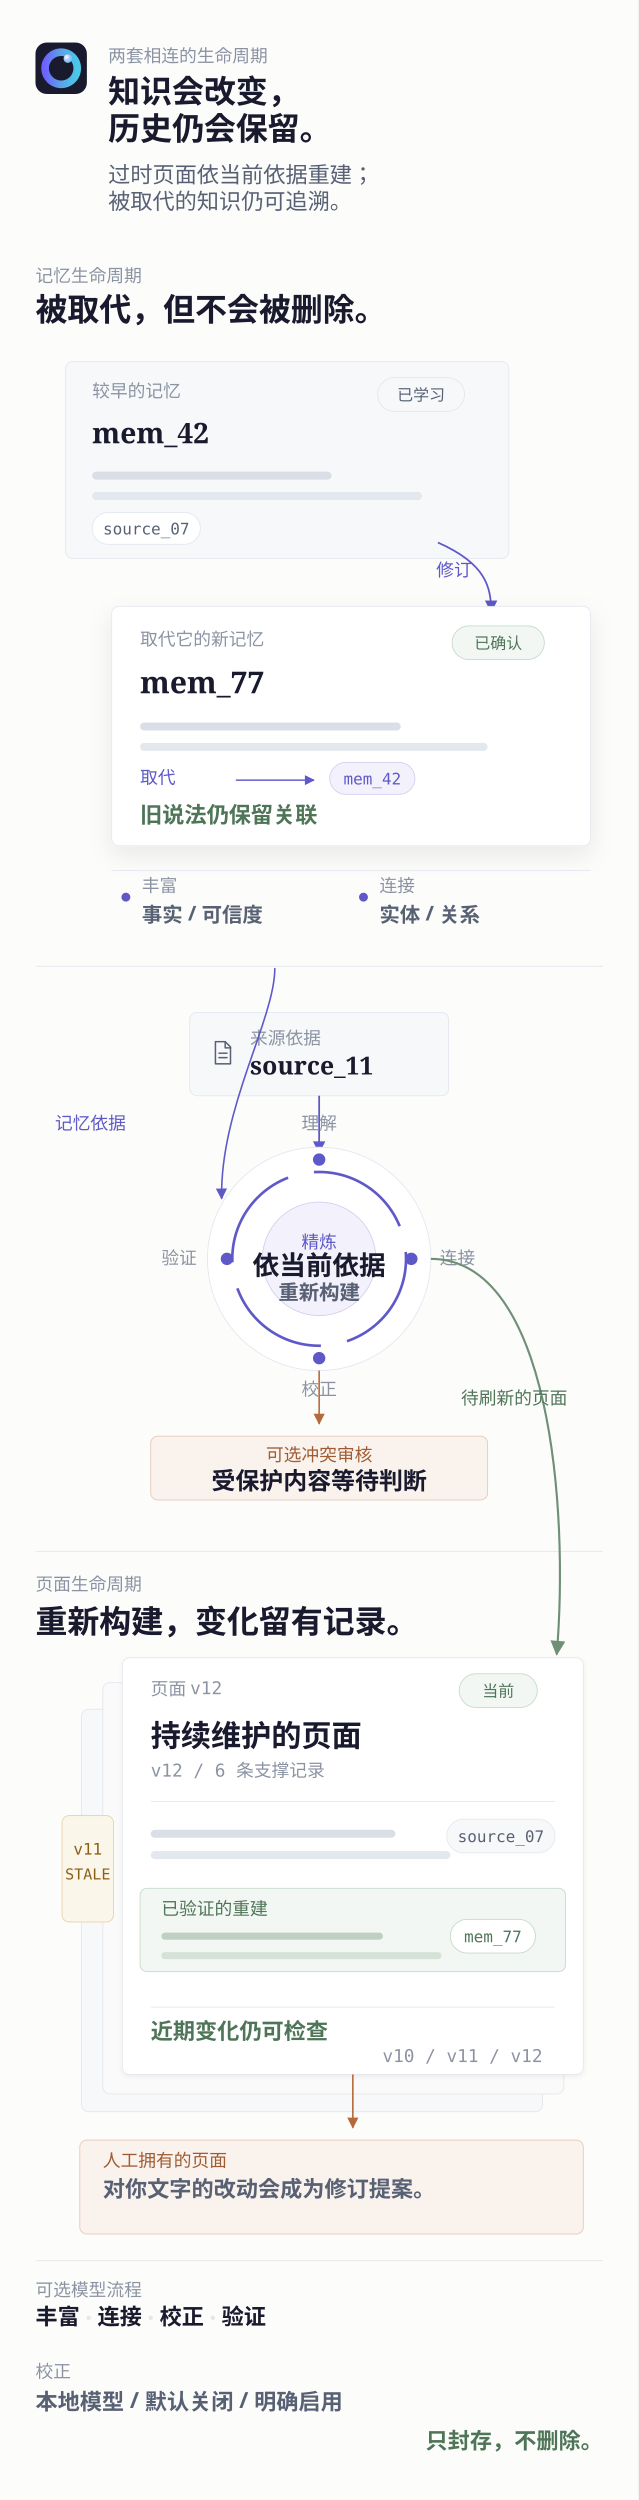
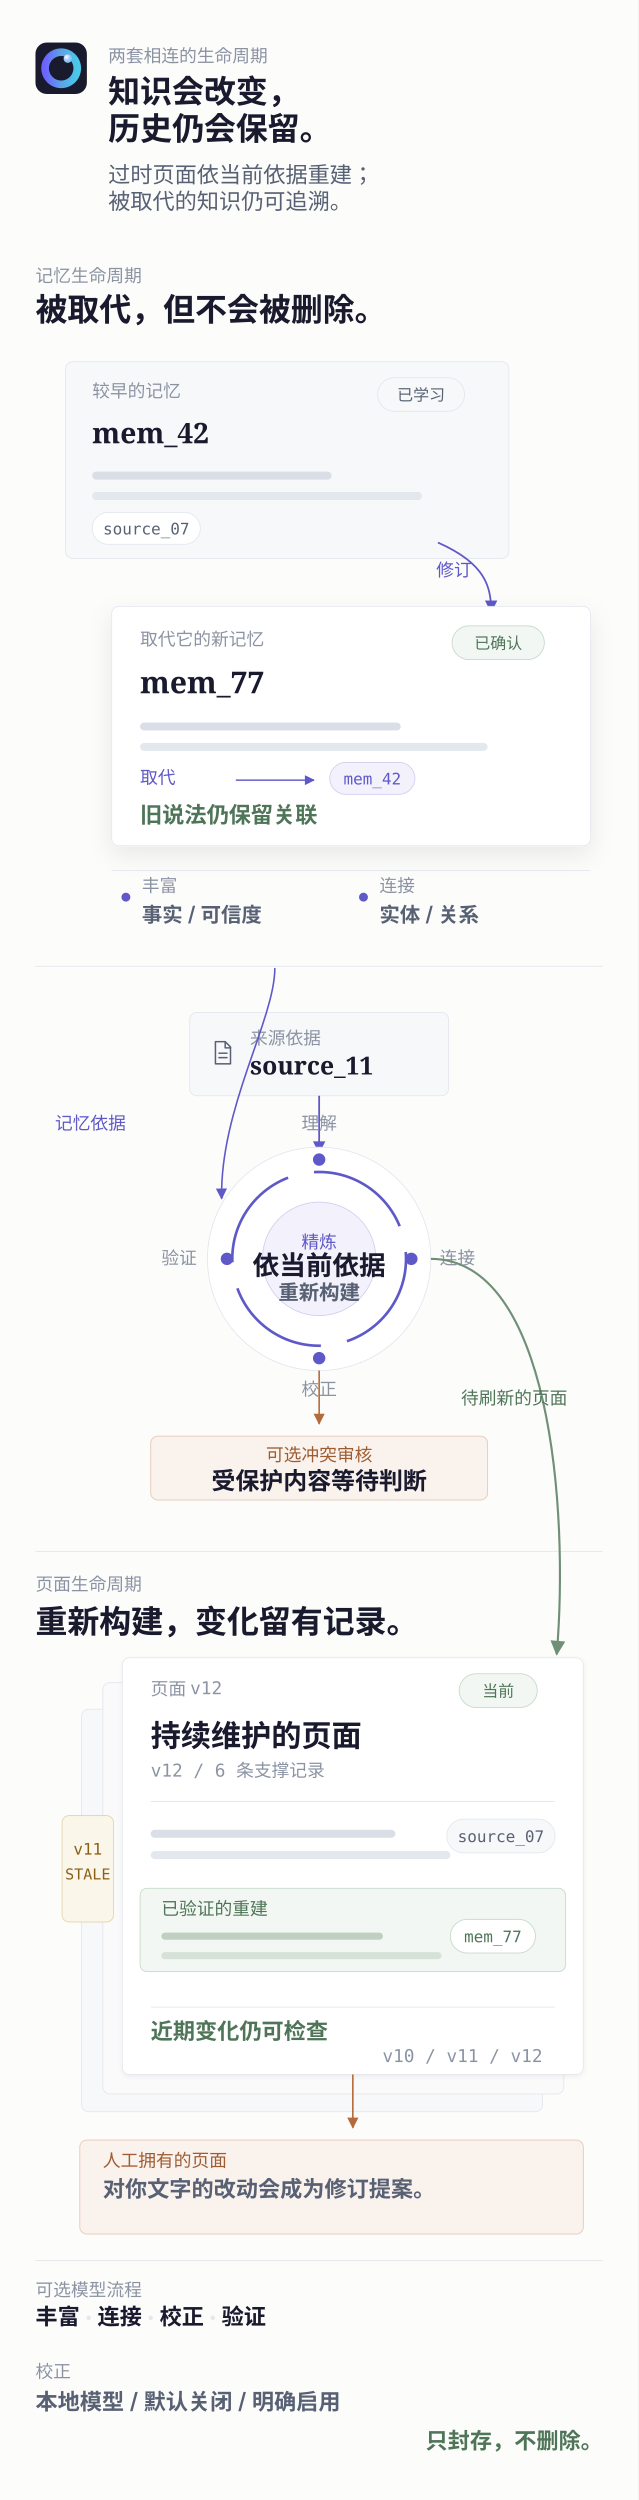
<svg xmlns="http://www.w3.org/2000/svg" width="720" height="2820" viewBox="0 0 720 2820" role="img" aria-labelledby="title desc">
  <style>text { font-kerning: normal; }</style>
  <rect width="720" height="2820" fill="#FCFCFB" />
  <g transform="translate(40 48) scale(0.1132812)">
    <rect width="512" height="512" rx="112" fill="#1A1A2E" />
    <circle cx="256" cy="256" r="160" fill="none" stroke="url(#lifecycle-zh-Hans-mobile-ring)" stroke-width="76" />
    <circle cx="322" cy="160" r="42" fill="url(#lifecycle-zh-Hans-mobile-orb)" />
  </g>
  <g data-fit-region="lifecycle-zh-Hans-mobile-heading" data-fit-x="122" data-fit-y="44" data-fit-width="558" data-fit-height="210" data-check-overlap="false">
-     <text x="122" y="70" font-family="&quot;PingFang SC&quot;, &quot;JetBrains Mono&quot;, ui-monospace, monospace" font-size="20" font-weight="500" fill="#8B93A3" text-anchor="start">两套相连的生命周期</text>
-     <text x="122" y="116" font-family="&quot;Songti SC&quot;, &quot;STSong&quot;, &quot;PingFang SC&quot;, serif" font-size="36" font-weight="600" fill="#1A1A2E" text-anchor="start">知识会改变，</text>
-     <text x="122" y="158" font-family="&quot;Songti SC&quot;, &quot;STSong&quot;, &quot;PingFang SC&quot;, serif" font-size="36" font-weight="600" fill="#1A1A2E" text-anchor="start">历史仍会保留。</text>
-     <text x="122" y="206" font-family="&quot;PingFang SC&quot;, &quot;Hiragino Sans GB&quot;, sans-serif" font-size="25" font-weight="400" fill="#586174" text-anchor="start">过时页面依当前依据重建；</text>
-     <text x="122" y="236" font-family="&quot;PingFang SC&quot;, &quot;Hiragino Sans GB&quot;, sans-serif" font-size="25" font-weight="400" fill="#586174" text-anchor="start">被取代的知识仍可追溯。</text>
+     <text x="122" y="70" font-family="&quot;JetBrains Mono&quot;, &quot;PingFang SC&quot;, &quot;Hiragino Sans GB&quot;, ui-monospace, monospace" font-size="20" font-weight="500" fill="#8B93A3" text-anchor="start">两套相连的生命周期</text>
+     <text x="122" y="116" font-family="&quot;Fraunces&quot;, &quot;Songti SC&quot;, &quot;STSong&quot;, &quot;PingFang SC&quot;, Georgia, serif" font-size="36" font-weight="600" fill="#1A1A2E" text-anchor="start">知识会改变，</text>
+     <text x="122" y="158" font-family="&quot;Fraunces&quot;, &quot;Songti SC&quot;, &quot;STSong&quot;, &quot;PingFang SC&quot;, Georgia, serif" font-size="36" font-weight="600" fill="#1A1A2E" text-anchor="start">历史仍会保留。</text>
+     <text x="122" y="206" font-family="&quot;Instrument Sans&quot;, &quot;PingFang SC&quot;, &quot;Hiragino Sans GB&quot;, -apple-system, BlinkMacSystemFont, sans-serif" font-size="25" font-weight="400" fill="#586174" text-anchor="start">过时页面依当前依据重建；</text>
+     <text x="122" y="236" font-family="&quot;Instrument Sans&quot;, &quot;PingFang SC&quot;, &quot;Hiragino Sans GB&quot;, -apple-system, BlinkMacSystemFont, sans-serif" font-size="25" font-weight="400" fill="#586174" text-anchor="start">被取代的知识仍可追溯。</text>
  </g>
  <g data-fit-region="lifecycle-zh-Hans-mobile-memory-object" data-fit-x="40" data-fit-y="286" data-fit-width="640" data-fit-height="800" data-check-overlap="false">
-     <text x="40" y="318" font-family="&quot;PingFang SC&quot;, &quot;JetBrains Mono&quot;, ui-monospace, monospace" font-size="20" font-weight="500" fill="#8B93A3" text-anchor="start">记忆生命周期</text>
-     <text x="40" y="362" font-family="&quot;Songti SC&quot;, &quot;STSong&quot;, &quot;PingFang SC&quot;, serif" font-size="36" font-weight="600" fill="#1A1A2E" text-anchor="start">被取代，但不会被删除。</text>
+     <text x="40" y="318" font-family="&quot;JetBrains Mono&quot;, &quot;PingFang SC&quot;, &quot;Hiragino Sans GB&quot;, ui-monospace, monospace" font-size="20" font-weight="500" fill="#8B93A3" text-anchor="start">记忆生命周期</text>
+     <text x="40" y="362" font-family="&quot;Fraunces&quot;, &quot;Songti SC&quot;, &quot;STSong&quot;, &quot;PingFang SC&quot;, Georgia, serif" font-size="36" font-weight="600" fill="#1A1A2E" text-anchor="start">被取代，但不会被删除。</text>
    <rect x="74" y="408" width="500" height="222" rx="8" fill="#F7F8FA" stroke="#E3E7EE" />
-     <text x="104" y="448" font-family="&quot;PingFang SC&quot;, &quot;JetBrains Mono&quot;, ui-monospace, monospace" font-size="20" font-weight="500" fill="#8B93A3" text-anchor="start">较早的记忆</text>
+     <text x="104" y="448" font-family="&quot;JetBrains Mono&quot;, &quot;PingFang SC&quot;, &quot;Hiragino Sans GB&quot;, ui-monospace, monospace" font-size="20" font-weight="500" fill="#8B93A3" text-anchor="start">较早的记忆</text>
    <g>
      <rect x="426" y="426" width="98" height="38" rx="19" fill="#F7F8FA" stroke="#E3E7EE" />
-       <text x="475" y="451.84" font-family="&quot;PingFang SC&quot;, &quot;JetBrains Mono&quot;, ui-monospace, monospace" font-size="18" font-weight="500" fill="#586174" text-anchor="middle">已学习</text>
+       <text x="475" y="451.84" font-family="&quot;JetBrains Mono&quot;, &quot;PingFang SC&quot;, &quot;Hiragino Sans GB&quot;, ui-monospace, monospace" font-size="18" font-weight="500" fill="#586174" text-anchor="middle">已学习</text>
    </g>
-     <text x="104" y="500" font-family="&quot;Songti SC&quot;, &quot;STSong&quot;, &quot;PingFang SC&quot;, serif" font-size="32" font-weight="600" fill="#1A1A2E" text-anchor="start">mem_42</text>
+     <text x="104" y="500" font-family="&quot;Fraunces&quot;, &quot;Songti SC&quot;, &quot;STSong&quot;, &quot;PingFang SC&quot;, Georgia, serif" font-size="32" font-weight="600" fill="#1A1A2E" text-anchor="start">mem_42</text>
    <rect x="104" y="532" width="270" height="9" rx="4.5" fill="#D9DEE7" />
    <rect x="104" y="555" width="372" height="9" rx="4.5" fill="#E3E7EE" />
    <g>
      <rect x="104" y="578" width="122" height="36" rx="18" fill="#FFFFFF" stroke="#E3E7EE" />
-       <text x="165" y="602.84" font-family="&quot;PingFang SC&quot;, &quot;JetBrains Mono&quot;, ui-monospace, monospace" font-size="18" font-weight="500" fill="#586174" text-anchor="middle">source_07</text>
+       <text x="165" y="602.84" font-family="&quot;JetBrains Mono&quot;, &quot;PingFang SC&quot;, &quot;Hiragino Sans GB&quot;, ui-monospace, monospace" font-size="18" font-weight="500" fill="#586174" text-anchor="middle">source_07</text>
    </g>
    <path d="M494 612 C548 636 554 662 554 690" fill="none" stroke="#5E58C8" stroke-width="2" marker-end="url(#lifecycle-zh-Hans-mobile-arrow)" />
-     <text x="492" y="650" font-family="&quot;PingFang SC&quot;, &quot;JetBrains Mono&quot;, ui-monospace, monospace" font-size="20" font-weight="500" fill="#5E58C8" text-anchor="start">修订</text>
+     <text x="492" y="650" font-family="&quot;JetBrains Mono&quot;, &quot;PingFang SC&quot;, &quot;Hiragino Sans GB&quot;, ui-monospace, monospace" font-size="20" font-weight="500" fill="#5E58C8" text-anchor="start">修订</text>
    <g filter="url(#lifecycle-zh-Hans-mobile-card-shadow)">
      <rect x="126" y="684" width="540" height="270" rx="8" fill="#FFFFFF" stroke="#E3E7EE" />
    </g>
-     <text x="158" y="728" font-family="&quot;PingFang SC&quot;, &quot;JetBrains Mono&quot;, ui-monospace, monospace" font-size="20" font-weight="500" fill="#8B93A3" text-anchor="start">取代它的新记忆</text>
+     <text x="158" y="728" font-family="&quot;JetBrains Mono&quot;, &quot;PingFang SC&quot;, &quot;Hiragino Sans GB&quot;, ui-monospace, monospace" font-size="20" font-weight="500" fill="#8B93A3" text-anchor="start">取代它的新记忆</text>
    <g>
      <rect x="510" y="706" width="104" height="38" rx="19" fill="#F2F7F3" stroke="#C7DACB" />
-       <text x="562" y="731.84" font-family="&quot;PingFang SC&quot;, &quot;JetBrains Mono&quot;, ui-monospace, monospace" font-size="18" font-weight="500" fill="#4F7558" text-anchor="middle">已确认</text>
+       <text x="562" y="731.84" font-family="&quot;JetBrains Mono&quot;, &quot;PingFang SC&quot;, &quot;Hiragino Sans GB&quot;, ui-monospace, monospace" font-size="18" font-weight="500" fill="#4F7558" text-anchor="middle">已确认</text>
    </g>
-     <text x="158" y="782" font-family="&quot;Songti SC&quot;, &quot;STSong&quot;, &quot;PingFang SC&quot;, serif" font-size="34" font-weight="600" fill="#1A1A2E" text-anchor="start">mem_77</text>
+     <text x="158" y="782" font-family="&quot;Fraunces&quot;, &quot;Songti SC&quot;, &quot;STSong&quot;, &quot;PingFang SC&quot;, Georgia, serif" font-size="34" font-weight="600" fill="#1A1A2E" text-anchor="start">mem_77</text>
    <rect x="158" y="815" width="294" height="9" rx="4.5" fill="#D9DEE7" />
    <rect x="158" y="838" width="392" height="9" rx="4.5" fill="#E3E7EE" />
-     <text x="158" y="884" font-family="&quot;PingFang SC&quot;, &quot;JetBrains Mono&quot;, ui-monospace, monospace" font-size="20" font-weight="500" fill="#5E58C8" text-anchor="start">取代</text>
+     <text x="158" y="884" font-family="&quot;JetBrains Mono&quot;, &quot;PingFang SC&quot;, &quot;Hiragino Sans GB&quot;, ui-monospace, monospace" font-size="20" font-weight="500" fill="#5E58C8" text-anchor="start">取代</text>
    <path d="M266 880 H354" stroke="#5E58C8" stroke-width="1.6" marker-end="url(#lifecycle-zh-Hans-mobile-arrow)" />
    <g>
      <rect x="372" y="860" width="96" height="36" rx="18" fill="#F3F2FC" stroke="#D2CFF0" />
-       <text x="420" y="884.84" font-family="&quot;PingFang SC&quot;, &quot;JetBrains Mono&quot;, ui-monospace, monospace" font-size="18" font-weight="500" fill="#5E58C8" text-anchor="middle">mem_42</text>
+       <text x="420" y="884.84" font-family="&quot;JetBrains Mono&quot;, &quot;PingFang SC&quot;, &quot;Hiragino Sans GB&quot;, ui-monospace, monospace" font-size="18" font-weight="500" fill="#5E58C8" text-anchor="middle">mem_42</text>
    </g>
-     <text x="158" y="928" font-family="&quot;PingFang SC&quot;, &quot;Hiragino Sans GB&quot;, sans-serif" font-size="25" font-weight="600" fill="#4F7558" text-anchor="start">旧说法仍保留关联</text>
+     <text x="158" y="928" font-family="&quot;Instrument Sans&quot;, &quot;PingFang SC&quot;, &quot;Hiragino Sans GB&quot;, -apple-system, BlinkMacSystemFont, sans-serif" font-size="25" font-weight="600" fill="#4F7558" text-anchor="start">旧说法仍保留关联</text>
    <line x1="126" y1="982" x2="666" y2="982" stroke="#E3E7EE" />
    <circle cx="142" cy="1012" r="5" fill="#5E58C8" />
-     <text x="160" y="1006" font-family="&quot;PingFang SC&quot;, &quot;JetBrains Mono&quot;, ui-monospace, monospace" font-size="20" font-weight="500" fill="#8B93A3" text-anchor="start">丰富</text>
-     <text x="160" y="1040" font-family="&quot;PingFang SC&quot;, &quot;Hiragino Sans GB&quot;, sans-serif" font-size="23" font-weight="600" fill="#586174" text-anchor="start">事实 / 可信度</text>
+     <text x="160" y="1006" font-family="&quot;JetBrains Mono&quot;, &quot;PingFang SC&quot;, &quot;Hiragino Sans GB&quot;, ui-monospace, monospace" font-size="20" font-weight="500" fill="#8B93A3" text-anchor="start">丰富</text>
+     <text x="160" y="1040" font-family="&quot;Instrument Sans&quot;, &quot;PingFang SC&quot;, &quot;Hiragino Sans GB&quot;, -apple-system, BlinkMacSystemFont, sans-serif" font-size="23" font-weight="600" fill="#586174" text-anchor="start">事实 / 可信度</text>
    <circle cx="410" cy="1012" r="5" fill="#5E58C8" />
-     <text x="428" y="1006" font-family="&quot;PingFang SC&quot;, &quot;JetBrains Mono&quot;, ui-monospace, monospace" font-size="20" font-weight="500" fill="#8B93A3" text-anchor="start">连接</text>
-     <text x="428" y="1040" font-family="&quot;PingFang SC&quot;, &quot;Hiragino Sans GB&quot;, sans-serif" font-size="23" font-weight="600" fill="#586174" text-anchor="start">实体 / 关系</text>
+     <text x="428" y="1006" font-family="&quot;JetBrains Mono&quot;, &quot;PingFang SC&quot;, &quot;Hiragino Sans GB&quot;, ui-monospace, monospace" font-size="20" font-weight="500" fill="#8B93A3" text-anchor="start">连接</text>
+     <text x="428" y="1040" font-family="&quot;Instrument Sans&quot;, &quot;PingFang SC&quot;, &quot;Hiragino Sans GB&quot;, -apple-system, BlinkMacSystemFont, sans-serif" font-size="23" font-weight="600" fill="#586174" text-anchor="start">实体 / 关系</text>
  </g>
  <g data-fit-region="lifecycle-zh-Hans-mobile-refinery" data-fit-x="40" data-fit-y="1090" data-fit-width="640" data-fit-height="630" data-check-overlap="false">
    <line x1="40" y1="1090" x2="680" y2="1090" stroke="#E3E7EE" />
    <rect x="214" y="1142" width="292" height="94" rx="8" fill="#F7F8FA" stroke="#E3E7EE" />
    <g fill="none" stroke="#586174" stroke-width="1.7" stroke-linecap="round" stroke-linejoin="round">
      <path d="M243 1175h11l6 6v19H243z" />
      <path d="M254 1175v7h6" />
      <path d="M247 1188h9M247 1193h9" />
    </g>
-     <text x="282" y="1178" font-family="&quot;PingFang SC&quot;, &quot;JetBrains Mono&quot;, ui-monospace, monospace" font-size="20" font-weight="500" fill="#8B93A3" text-anchor="start">来源依据</text>
-     <text x="282" y="1212" font-family="&quot;Songti SC&quot;, &quot;STSong&quot;, &quot;PingFang SC&quot;, serif" font-size="28" font-weight="600" fill="#1A1A2E" text-anchor="start">source_11</text>
+     <text x="282" y="1178" font-family="&quot;JetBrains Mono&quot;, &quot;PingFang SC&quot;, &quot;Hiragino Sans GB&quot;, ui-monospace, monospace" font-size="20" font-weight="500" fill="#8B93A3" text-anchor="start">来源依据</text>
+     <text x="282" y="1212" font-family="&quot;Fraunces&quot;, &quot;Songti SC&quot;, &quot;STSong&quot;, &quot;PingFang SC&quot;, Georgia, serif" font-size="28" font-weight="600" fill="#1A1A2E" text-anchor="start">source_11</text>
    <path d="M360 1236 V1300" fill="none" stroke="#5E58C8" stroke-width="2" marker-end="url(#lifecycle-zh-Hans-mobile-arrow)" />
    <path d="M310 1092 C310 1150 248 1250 250 1352" fill="none" stroke="#5E58C8" stroke-width="1.8" marker-end="url(#lifecycle-zh-Hans-mobile-arrow)" />
-     <text x="62" y="1274" font-family="&quot;PingFang SC&quot;, &quot;JetBrains Mono&quot;, ui-monospace, monospace" font-size="20" font-weight="500" fill="#5E58C8" text-anchor="start">记忆依据</text>
+     <text x="62" y="1274" font-family="&quot;JetBrains Mono&quot;, &quot;PingFang SC&quot;, &quot;Hiragino Sans GB&quot;, ui-monospace, monospace" font-size="20" font-weight="500" fill="#5E58C8" text-anchor="start">记忆依据</text>
    <circle cx="360" cy="1420" r="126" fill="#FFFFFF" stroke="#E3E7EE" />
    <circle cx="360" cy="1420" r="98" fill="none" stroke="#5E58C8" stroke-width="3" stroke-dasharray="122 30" />
    <circle cx="360" cy="1420" r="64" fill="#F3F2FC" stroke="#D2CFF0" />
-     <text x="360" y="1408" font-family="&quot;PingFang SC&quot;, &quot;JetBrains Mono&quot;, ui-monospace, monospace" font-size="20" font-weight="500" fill="#5E58C8" text-anchor="middle">精炼</text>
-     <text x="360" y="1438" font-family="&quot;Songti SC&quot;, &quot;STSong&quot;, &quot;PingFang SC&quot;, serif" font-size="30" font-weight="600" fill="#1A1A2E" text-anchor="middle">依当前依据</text>
-     <text x="360" y="1466" font-family="&quot;PingFang SC&quot;, &quot;Hiragino Sans GB&quot;, sans-serif" font-size="23" font-weight="600" fill="#586174" text-anchor="middle">重新构建</text>
+     <text x="360" y="1408" font-family="&quot;JetBrains Mono&quot;, &quot;PingFang SC&quot;, &quot;Hiragino Sans GB&quot;, ui-monospace, monospace" font-size="20" font-weight="500" fill="#5E58C8" text-anchor="middle">精炼</text>
+     <text x="360" y="1438" font-family="&quot;Fraunces&quot;, &quot;Songti SC&quot;, &quot;STSong&quot;, &quot;PingFang SC&quot;, Georgia, serif" font-size="30" font-weight="600" fill="#1A1A2E" text-anchor="middle">依当前依据</text>
+     <text x="360" y="1466" font-family="&quot;Instrument Sans&quot;, &quot;PingFang SC&quot;, &quot;Hiragino Sans GB&quot;, -apple-system, BlinkMacSystemFont, sans-serif" font-size="23" font-weight="600" fill="#586174" text-anchor="middle">重新构建</text>
    <circle cx="360" cy="1308" r="7" fill="#5E58C8" />
    <circle cx="464" cy="1420" r="7" fill="#5E58C8" />
    <circle cx="360" cy="1532" r="7" fill="#5E58C8" />
    <circle cx="256" cy="1420" r="7" fill="#5E58C8" />
-     <text x="360" y="1274" font-family="&quot;PingFang SC&quot;, &quot;JetBrains Mono&quot;, ui-monospace, monospace" font-size="20" font-weight="500" fill="#8B93A3" text-anchor="middle">理解</text>
-     <text x="496" y="1426" font-family="&quot;PingFang SC&quot;, &quot;JetBrains Mono&quot;, ui-monospace, monospace" font-size="20" font-weight="500" fill="#8B93A3" text-anchor="start">连接</text>
-     <text x="360" y="1574" font-family="&quot;PingFang SC&quot;, &quot;JetBrains Mono&quot;, ui-monospace, monospace" font-size="20" font-weight="500" fill="#8B93A3" text-anchor="middle">校正</text>
-     <text x="222" y="1426" font-family="&quot;PingFang SC&quot;, &quot;JetBrains Mono&quot;, ui-monospace, monospace" font-size="20" font-weight="500" fill="#8B93A3" text-anchor="end">验证</text>
+     <text x="360" y="1274" font-family="&quot;JetBrains Mono&quot;, &quot;PingFang SC&quot;, &quot;Hiragino Sans GB&quot;, ui-monospace, monospace" font-size="20" font-weight="500" fill="#8B93A3" text-anchor="middle">理解</text>
+     <text x="496" y="1426" font-family="&quot;JetBrains Mono&quot;, &quot;PingFang SC&quot;, &quot;Hiragino Sans GB&quot;, ui-monospace, monospace" font-size="20" font-weight="500" fill="#8B93A3" text-anchor="start">连接</text>
+     <text x="360" y="1574" font-family="&quot;JetBrains Mono&quot;, &quot;PingFang SC&quot;, &quot;Hiragino Sans GB&quot;, ui-monospace, monospace" font-size="20" font-weight="500" fill="#8B93A3" text-anchor="middle">校正</text>
+     <text x="222" y="1426" font-family="&quot;JetBrains Mono&quot;, &quot;PingFang SC&quot;, &quot;Hiragino Sans GB&quot;, ui-monospace, monospace" font-size="20" font-weight="500" fill="#8B93A3" text-anchor="end">验证</text>
    <path d="M360 1546 V1606" fill="none" stroke="#B46A3A" stroke-width="1.8" marker-end="url(#lifecycle-zh-Hans-mobile-warm-arrow)" />
    <rect x="170" y="1620" width="380" height="72" rx="8" fill="#FAF2ED" stroke="#E6C9B8" />
-     <text x="360" y="1648" font-family="&quot;PingFang SC&quot;, &quot;JetBrains Mono&quot;, ui-monospace, monospace" font-size="20" font-weight="500" fill="#9F5C32" text-anchor="middle">可选冲突审核</text>
-     <text x="360" y="1680" font-family="&quot;Songti SC&quot;, &quot;STSong&quot;, &quot;PingFang SC&quot;, serif" font-size="27" font-weight="600" fill="#1A1A2E" text-anchor="middle">受保护内容等待判断</text>
+     <text x="360" y="1648" font-family="&quot;JetBrains Mono&quot;, &quot;PingFang SC&quot;, &quot;Hiragino Sans GB&quot;, ui-monospace, monospace" font-size="20" font-weight="500" fill="#9F5C32" text-anchor="middle">可选冲突审核</text>
+     <text x="360" y="1680" font-family="&quot;Fraunces&quot;, &quot;Songti SC&quot;, &quot;STSong&quot;, &quot;PingFang SC&quot;, Georgia, serif" font-size="27" font-weight="600" fill="#1A1A2E" text-anchor="middle">受保护内容等待判断</text>
  </g>
  <g data-fit-region="lifecycle-zh-Hans-mobile-page-object" data-fit-x="40" data-fit-y="1750" data-fit-width="640" data-fit-height="780" data-check-overlap="false">
    <line x1="40" y1="1750" x2="680" y2="1750" stroke="#E3E7EE" />
-     <text x="40" y="1794" font-family="&quot;PingFang SC&quot;, &quot;JetBrains Mono&quot;, ui-monospace, monospace" font-size="20" font-weight="500" fill="#8B93A3" text-anchor="start">页面生命周期</text>
-     <text x="40" y="1842" font-family="&quot;Songti SC&quot;, &quot;STSong&quot;, &quot;PingFang SC&quot;, serif" font-size="36" font-weight="600" fill="#1A1A2E" text-anchor="start">重新构建，变化留有记录。</text>
+     <text x="40" y="1794" font-family="&quot;JetBrains Mono&quot;, &quot;PingFang SC&quot;, &quot;Hiragino Sans GB&quot;, ui-monospace, monospace" font-size="20" font-weight="500" fill="#8B93A3" text-anchor="start">页面生命周期</text>
+     <text x="40" y="1842" font-family="&quot;Fraunces&quot;, &quot;Songti SC&quot;, &quot;STSong&quot;, &quot;PingFang SC&quot;, Georgia, serif" font-size="36" font-weight="600" fill="#1A1A2E" text-anchor="start">重新构建，变化留有记录。</text>
    <rect x="92" y="1928" width="520" height="454" rx="8" fill="#F7F8FA" stroke="#E3E7EE" />
    <rect x="116" y="1898" width="520" height="464" rx="8" fill="#FAFAFA" stroke="#E3E7EE" />
    <rect x="70" y="2048" width="58" height="120" rx="8" fill="#FBF6EA" stroke="#E5D3AA" />
-     <text x="99" y="2092" font-family="&quot;PingFang SC&quot;, &quot;JetBrains Mono&quot;, ui-monospace, monospace" font-size="18" font-weight="500" fill="#8C5F16" text-anchor="middle">v11</text>
-     <text x="99" y="2120" font-family="&quot;PingFang SC&quot;, &quot;JetBrains Mono&quot;, ui-monospace, monospace" font-size="17" font-weight="500" fill="#8C5F16" text-anchor="middle">STALE</text>
+     <text x="99" y="2092" font-family="&quot;JetBrains Mono&quot;, &quot;PingFang SC&quot;, &quot;Hiragino Sans GB&quot;, ui-monospace, monospace" font-size="18" font-weight="500" fill="#8C5F16" text-anchor="middle">v11</text>
+     <text x="99" y="2120" font-family="&quot;JetBrains Mono&quot;, &quot;PingFang SC&quot;, &quot;Hiragino Sans GB&quot;, ui-monospace, monospace" font-size="17" font-weight="500" fill="#8C5F16" text-anchor="middle">STALE</text>
    <g filter="url(#lifecycle-zh-Hans-mobile-page-shadow)">
      <rect x="138" y="1870" width="520" height="470" rx="8" fill="#FFFFFF" stroke="#E3E7EE" />
    </g>
-     <text x="170" y="1912" font-family="&quot;PingFang SC&quot;, &quot;JetBrains Mono&quot;, ui-monospace, monospace" font-size="20" font-weight="500" fill="#8B93A3" text-anchor="start">页面 v12</text>
+     <text x="170" y="1912" font-family="&quot;JetBrains Mono&quot;, &quot;PingFang SC&quot;, &quot;Hiragino Sans GB&quot;, ui-monospace, monospace" font-size="20" font-weight="500" fill="#8B93A3" text-anchor="start">页面 v12</text>
    <g>
      <rect x="518" y="1888" width="88" height="38" rx="19" fill="#F2F7F3" stroke="#C7DACB" />
-       <text x="562" y="1913.84" font-family="&quot;PingFang SC&quot;, &quot;JetBrains Mono&quot;, ui-monospace, monospace" font-size="18" font-weight="500" fill="#4F7558" text-anchor="middle">当前</text>
+       <text x="562" y="1913.84" font-family="&quot;JetBrains Mono&quot;, &quot;PingFang SC&quot;, &quot;Hiragino Sans GB&quot;, ui-monospace, monospace" font-size="18" font-weight="500" fill="#4F7558" text-anchor="middle">当前</text>
    </g>
-     <text x="170" y="1970" font-family="&quot;Songti SC&quot;, &quot;STSong&quot;, &quot;PingFang SC&quot;, serif" font-size="34" font-weight="600" fill="#1A1A2E" text-anchor="start">持续维护的页面</text>
-     <text x="170" y="2004" font-family="&quot;PingFang SC&quot;, &quot;JetBrains Mono&quot;, ui-monospace, monospace" font-size="20" font-weight="500" fill="#8B93A3" text-anchor="start">v12 / 6 条支撑记录</text>
+     <text x="170" y="1970" font-family="&quot;Fraunces&quot;, &quot;Songti SC&quot;, &quot;STSong&quot;, &quot;PingFang SC&quot;, Georgia, serif" font-size="34" font-weight="600" fill="#1A1A2E" text-anchor="start">持续维护的页面</text>
+     <text x="170" y="2004" font-family="&quot;JetBrains Mono&quot;, &quot;PingFang SC&quot;, &quot;Hiragino Sans GB&quot;, ui-monospace, monospace" font-size="20" font-weight="500" fill="#8B93A3" text-anchor="start">v12 / 6 条支撑记录</text>
    <line x1="170" y1="2032" x2="626" y2="2032" stroke="#E3E7EE" />
    <rect x="170" y="2064" width="276" height="9" rx="4.5" fill="#D9DEE7" />
    <rect x="170" y="2088" width="338" height="9" rx="4.5" fill="#E3E7EE" />
    <g>
      <rect x="504" y="2052" width="122" height="38" rx="19" fill="#F7F8FA" stroke="#E3E7EE" />
-       <text x="565" y="2077.84" font-family="&quot;PingFang SC&quot;, &quot;JetBrains Mono&quot;, ui-monospace, monospace" font-size="18" font-weight="500" fill="#586174" text-anchor="middle">source_07</text>
+       <text x="565" y="2077.84" font-family="&quot;JetBrains Mono&quot;, &quot;PingFang SC&quot;, &quot;Hiragino Sans GB&quot;, ui-monospace, monospace" font-size="18" font-weight="500" fill="#586174" text-anchor="middle">source_07</text>
    </g>
    <rect x="158" y="2130" width="480" height="94" rx="8" fill="#F2F7F3" stroke="#C7DACB" />
-     <text x="182" y="2160" font-family="&quot;PingFang SC&quot;, &quot;JetBrains Mono&quot;, ui-monospace, monospace" font-size="20" font-weight="500" fill="#4F7558" text-anchor="start">已验证的重建</text>
+     <text x="182" y="2160" font-family="&quot;JetBrains Mono&quot;, &quot;PingFang SC&quot;, &quot;Hiragino Sans GB&quot;, ui-monospace, monospace" font-size="20" font-weight="500" fill="#4F7558" text-anchor="start">已验证的重建</text>
    <rect x="182" y="2180" width="250" height="8" rx="4" fill="#BFD0C2" />
    <rect x="182" y="2202" width="316" height="8" rx="4" fill="#D6E2D8" />
    <g>
      <rect x="508" y="2165" width="96" height="38" rx="19" fill="#FFFFFF" stroke="#C7DACB" />
-       <text x="556" y="2190.84" font-family="&quot;PingFang SC&quot;, &quot;JetBrains Mono&quot;, ui-monospace, monospace" font-size="18" font-weight="500" fill="#4F7558" text-anchor="middle">mem_77</text>
+       <text x="556" y="2190.84" font-family="&quot;JetBrains Mono&quot;, &quot;PingFang SC&quot;, &quot;Hiragino Sans GB&quot;, ui-monospace, monospace" font-size="18" font-weight="500" fill="#4F7558" text-anchor="middle">mem_77</text>
    </g>
    <line x1="170" y1="2264" x2="626" y2="2264" stroke="#E3E7EE" />
-     <text x="170" y="2300" font-family="&quot;PingFang SC&quot;, &quot;Hiragino Sans GB&quot;, sans-serif" font-size="25" font-weight="600" fill="#4F7558" text-anchor="start">近期变化仍可检查</text>
-     <text x="612" y="2326" font-family="&quot;PingFang SC&quot;, &quot;JetBrains Mono&quot;, ui-monospace, monospace" font-size="20" font-weight="500" fill="#8B93A3" text-anchor="end">v10 / v11 / v12</text>
+     <text x="170" y="2300" font-family="&quot;Instrument Sans&quot;, &quot;PingFang SC&quot;, &quot;Hiragino Sans GB&quot;, -apple-system, BlinkMacSystemFont, sans-serif" font-size="25" font-weight="600" fill="#4F7558" text-anchor="start">近期变化仍可检查</text>
+     <text x="612" y="2326" font-family="&quot;JetBrains Mono&quot;, &quot;PingFang SC&quot;, &quot;Hiragino Sans GB&quot;, ui-monospace, monospace" font-size="20" font-weight="500" fill="#8B93A3" text-anchor="end">v10 / v11 / v12</text>
    <path d="M398 2340 V2400" fill="none" stroke="#B46A3A" stroke-width="1.8" marker-end="url(#lifecycle-zh-Hans-mobile-warm-arrow)" />
    <rect x="90" y="2414" width="568" height="106" rx="8" fill="#FAF2ED" stroke="#E6C9B8" />
-     <text x="116" y="2444" font-family="&quot;PingFang SC&quot;, &quot;JetBrains Mono&quot;, ui-monospace, monospace" font-size="20" font-weight="500" fill="#9F5C32" text-anchor="start">人工拥有的页面</text>
-     <text x="116" y="2478" font-family="&quot;PingFang SC&quot;, &quot;Hiragino Sans GB&quot;, sans-serif" font-size="25" font-weight="600" fill="#586174" text-anchor="start">对你文字的改动会成为修订提案。</text>
+     <text x="116" y="2444" font-family="&quot;JetBrains Mono&quot;, &quot;PingFang SC&quot;, &quot;Hiragino Sans GB&quot;, ui-monospace, monospace" font-size="20" font-weight="500" fill="#9F5C32" text-anchor="start">人工拥有的页面</text>
+     <text x="116" y="2478" font-family="&quot;Instrument Sans&quot;, &quot;PingFang SC&quot;, &quot;Hiragino Sans GB&quot;, -apple-system, BlinkMacSystemFont, sans-serif" font-size="25" font-weight="600" fill="#586174" text-anchor="start">对你文字的改动会成为修订提案。</text>
  </g>
  <path d="M486 1420 C620 1420 642 1700 628 1866" fill="none" stroke="#6F8F76" stroke-width="2.4" marker-end="url(#lifecycle-zh-Hans-mobile-sage-arrow)" />
-   <text x="580" y="1584" font-family="&quot;PingFang SC&quot;, &quot;JetBrains Mono&quot;, ui-monospace, monospace" font-size="20" font-weight="500" fill="#4F7558" text-anchor="middle">待刷新的页面</text>
+   <text x="580" y="1584" font-family="&quot;JetBrains Mono&quot;, &quot;PingFang SC&quot;, &quot;Hiragino Sans GB&quot;, ui-monospace, monospace" font-size="20" font-weight="500" fill="#4F7558" text-anchor="middle">待刷新的页面</text>
  <g data-fit-region="lifecycle-zh-Hans-mobile-footer" data-fit-x="40" data-fit-y="2550" data-fit-width="640" data-fit-height="220" data-check-overlap="false">
    <line x1="40" y1="2550" x2="680" y2="2550" stroke="#E3E7EE" />
-     <text x="40" y="2590" font-family="&quot;PingFang SC&quot;, &quot;JetBrains Mono&quot;, ui-monospace, monospace" font-size="20" font-weight="500" fill="#8B93A3" text-anchor="start">可选模型流程</text>
-     <text x="40" y="2622" font-family="&quot;Songti SC&quot;, &quot;STSong&quot;, &quot;PingFang SC&quot;, serif" font-size="25" font-weight="600" fill="#1A1A2E" text-anchor="start">丰富</text>
+     <text x="40" y="2590" font-family="&quot;JetBrains Mono&quot;, &quot;PingFang SC&quot;, &quot;Hiragino Sans GB&quot;, ui-monospace, monospace" font-size="20" font-weight="500" fill="#8B93A3" text-anchor="start">可选模型流程</text>
+     <text x="40" y="2622" font-family="&quot;Fraunces&quot;, &quot;Songti SC&quot;, &quot;STSong&quot;, &quot;PingFang SC&quot;, Georgia, serif" font-size="25" font-weight="600" fill="#1A1A2E" text-anchor="start">丰富</text>
    <circle cx="100" cy="2614.5" r="2.5" fill="#E3E7EE" />
-     <text x="110" y="2622" font-family="&quot;Songti SC&quot;, &quot;STSong&quot;, &quot;PingFang SC&quot;, serif" font-size="25" font-weight="600" fill="#1A1A2E" text-anchor="start">连接</text>
+     <text x="110" y="2622" font-family="&quot;Fraunces&quot;, &quot;Songti SC&quot;, &quot;STSong&quot;, &quot;PingFang SC&quot;, Georgia, serif" font-size="25" font-weight="600" fill="#1A1A2E" text-anchor="start">连接</text>
    <circle cx="170" cy="2614.5" r="2.5" fill="#E3E7EE" />
-     <text x="180" y="2622" font-family="&quot;Songti SC&quot;, &quot;STSong&quot;, &quot;PingFang SC&quot;, serif" font-size="25" font-weight="600" fill="#1A1A2E" text-anchor="start">校正</text>
+     <text x="180" y="2622" font-family="&quot;Fraunces&quot;, &quot;Songti SC&quot;, &quot;STSong&quot;, &quot;PingFang SC&quot;, Georgia, serif" font-size="25" font-weight="600" fill="#1A1A2E" text-anchor="start">校正</text>
    <circle cx="240" cy="2614.5" r="2.5" fill="#E3E7EE" />
-     <text x="250" y="2622" font-family="&quot;Songti SC&quot;, &quot;STSong&quot;, &quot;PingFang SC&quot;, serif" font-size="25" font-weight="600" fill="#1A1A2E" text-anchor="start">验证</text>
-     <text x="40" y="2682" font-family="&quot;PingFang SC&quot;, &quot;JetBrains Mono&quot;, ui-monospace, monospace" font-size="20" font-weight="500" fill="#8B93A3" text-anchor="start">校正</text>
-     <text x="40" y="2718" font-family="&quot;PingFang SC&quot;, &quot;Hiragino Sans GB&quot;, sans-serif" font-size="25" font-weight="600" fill="#586174" text-anchor="start">本地模型 / 默认关闭 / 明确启用</text>
-     <text x="680" y="2762" font-family="&quot;Songti SC&quot;, &quot;STSong&quot;, &quot;PingFang SC&quot;, serif" font-size="25" font-weight="600" fill="#4F7558" text-anchor="end">只封存，不删除。</text>
+     <text x="250" y="2622" font-family="&quot;Fraunces&quot;, &quot;Songti SC&quot;, &quot;STSong&quot;, &quot;PingFang SC&quot;, Georgia, serif" font-size="25" font-weight="600" fill="#1A1A2E" text-anchor="start">验证</text>
+     <text x="40" y="2682" font-family="&quot;JetBrains Mono&quot;, &quot;PingFang SC&quot;, &quot;Hiragino Sans GB&quot;, ui-monospace, monospace" font-size="20" font-weight="500" fill="#8B93A3" text-anchor="start">校正</text>
+     <text x="40" y="2718" font-family="&quot;Instrument Sans&quot;, &quot;PingFang SC&quot;, &quot;Hiragino Sans GB&quot;, -apple-system, BlinkMacSystemFont, sans-serif" font-size="25" font-weight="600" fill="#586174" text-anchor="start">本地模型 / 默认关闭 / 明确启用</text>
+     <text x="680" y="2762" font-family="&quot;Fraunces&quot;, &quot;Songti SC&quot;, &quot;STSong&quot;, &quot;PingFang SC&quot;, Georgia, serif" font-size="25" font-weight="600" fill="#4F7558" text-anchor="end">只封存，不删除。</text>
  </g>
  <defs>
    <linearGradient id="lifecycle-zh-Hans-mobile-ring" x1="96" y1="256" x2="416" y2="256" gradientUnits="userSpaceOnUse">
      <stop stop-color="#6C63FF" />
      <stop offset="0.5" stop-color="#5BA3E6" />
      <stop offset="1" stop-color="#4AC8E8" />
    </linearGradient>
    <radialGradient id="lifecycle-zh-Hans-mobile-orb" cx="0" cy="0" r="1" gradientUnits="userSpaceOnUse" gradientTransform="translate(310 144) rotate(52.125) scale(76.0263)">
      <stop stop-color="#FFFFFF" />
      <stop offset="0.45" stop-color="#A5C4F7" />
      <stop offset="1" stop-color="#4AC8E8" />
    </radialGradient>
    <marker id="lifecycle-zh-Hans-mobile-arrow" viewBox="0 0 10 10" refX="9" refY="5" markerWidth="7" markerHeight="7" orient="auto-start-reverse">
      <path d="M0 0L10 5L0 10Z" fill="#5E58C8" />
    </marker>
    <marker id="lifecycle-zh-Hans-mobile-warm-arrow" viewBox="0 0 10 10" refX="9" refY="5" markerWidth="7" markerHeight="7" orient="auto-start-reverse">
      <path d="M0 0L10 5L0 10Z" fill="#B46A3A" />
    </marker>
    <marker id="lifecycle-zh-Hans-mobile-sage-arrow" viewBox="0 0 10 10" refX="9" refY="5" markerWidth="7" markerHeight="7" orient="auto-start-reverse">
      <path d="M0 0L10 5L0 10Z" fill="#6F8F76" />
    </marker>
    <filter id="lifecycle-zh-Hans-mobile-card-shadow" x="-20%" y="-20%" width="140%" height="150%">
      <feDropShadow dx="0" dy="10" stdDeviation="14" flood-color="#1A1A2E" flood-opacity="0.08" />
    </filter>
    <filter id="lifecycle-zh-Hans-mobile-page-shadow" x="-20%" y="-20%" width="140%" height="150%">
      <feDropShadow dx="0" dy="14" stdDeviation="18" flood-color="#1A1A2E" flood-opacity="0.10" />
      <feDropShadow dx="0" dy="2" stdDeviation="3" flood-color="#1A1A2E" flood-opacity="0.06" />
    </filter>
  </defs>
</svg>
